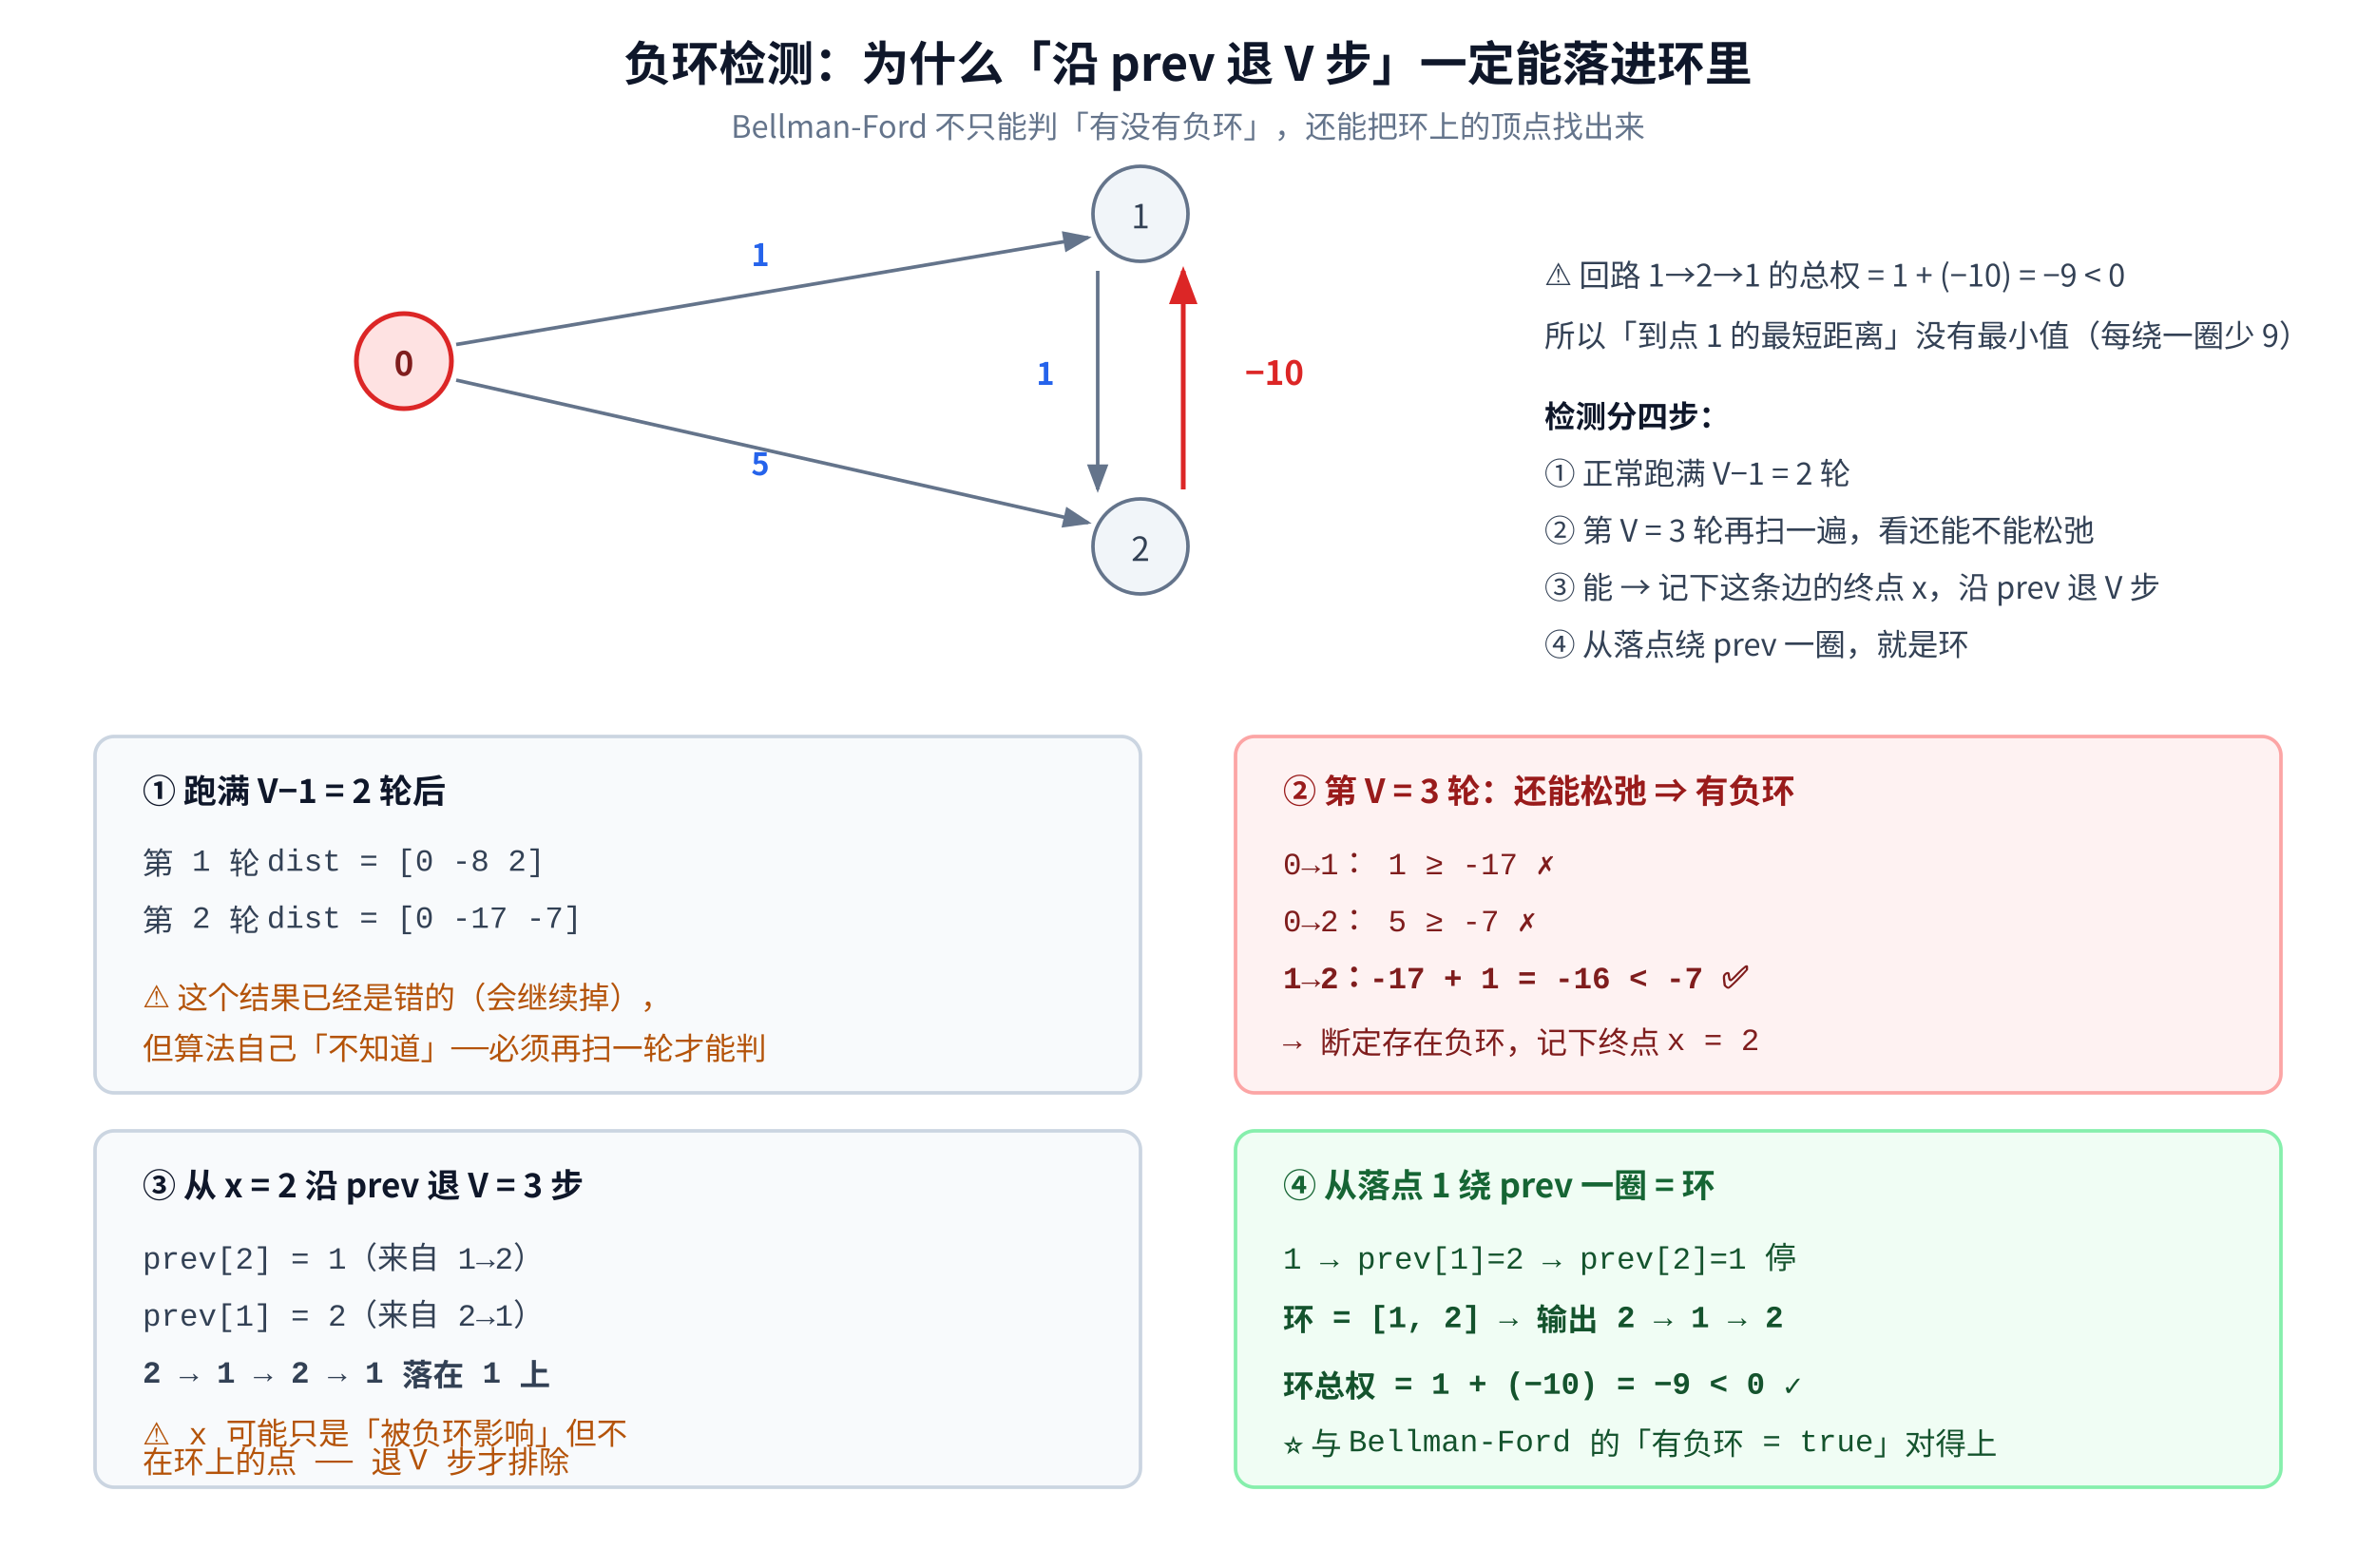
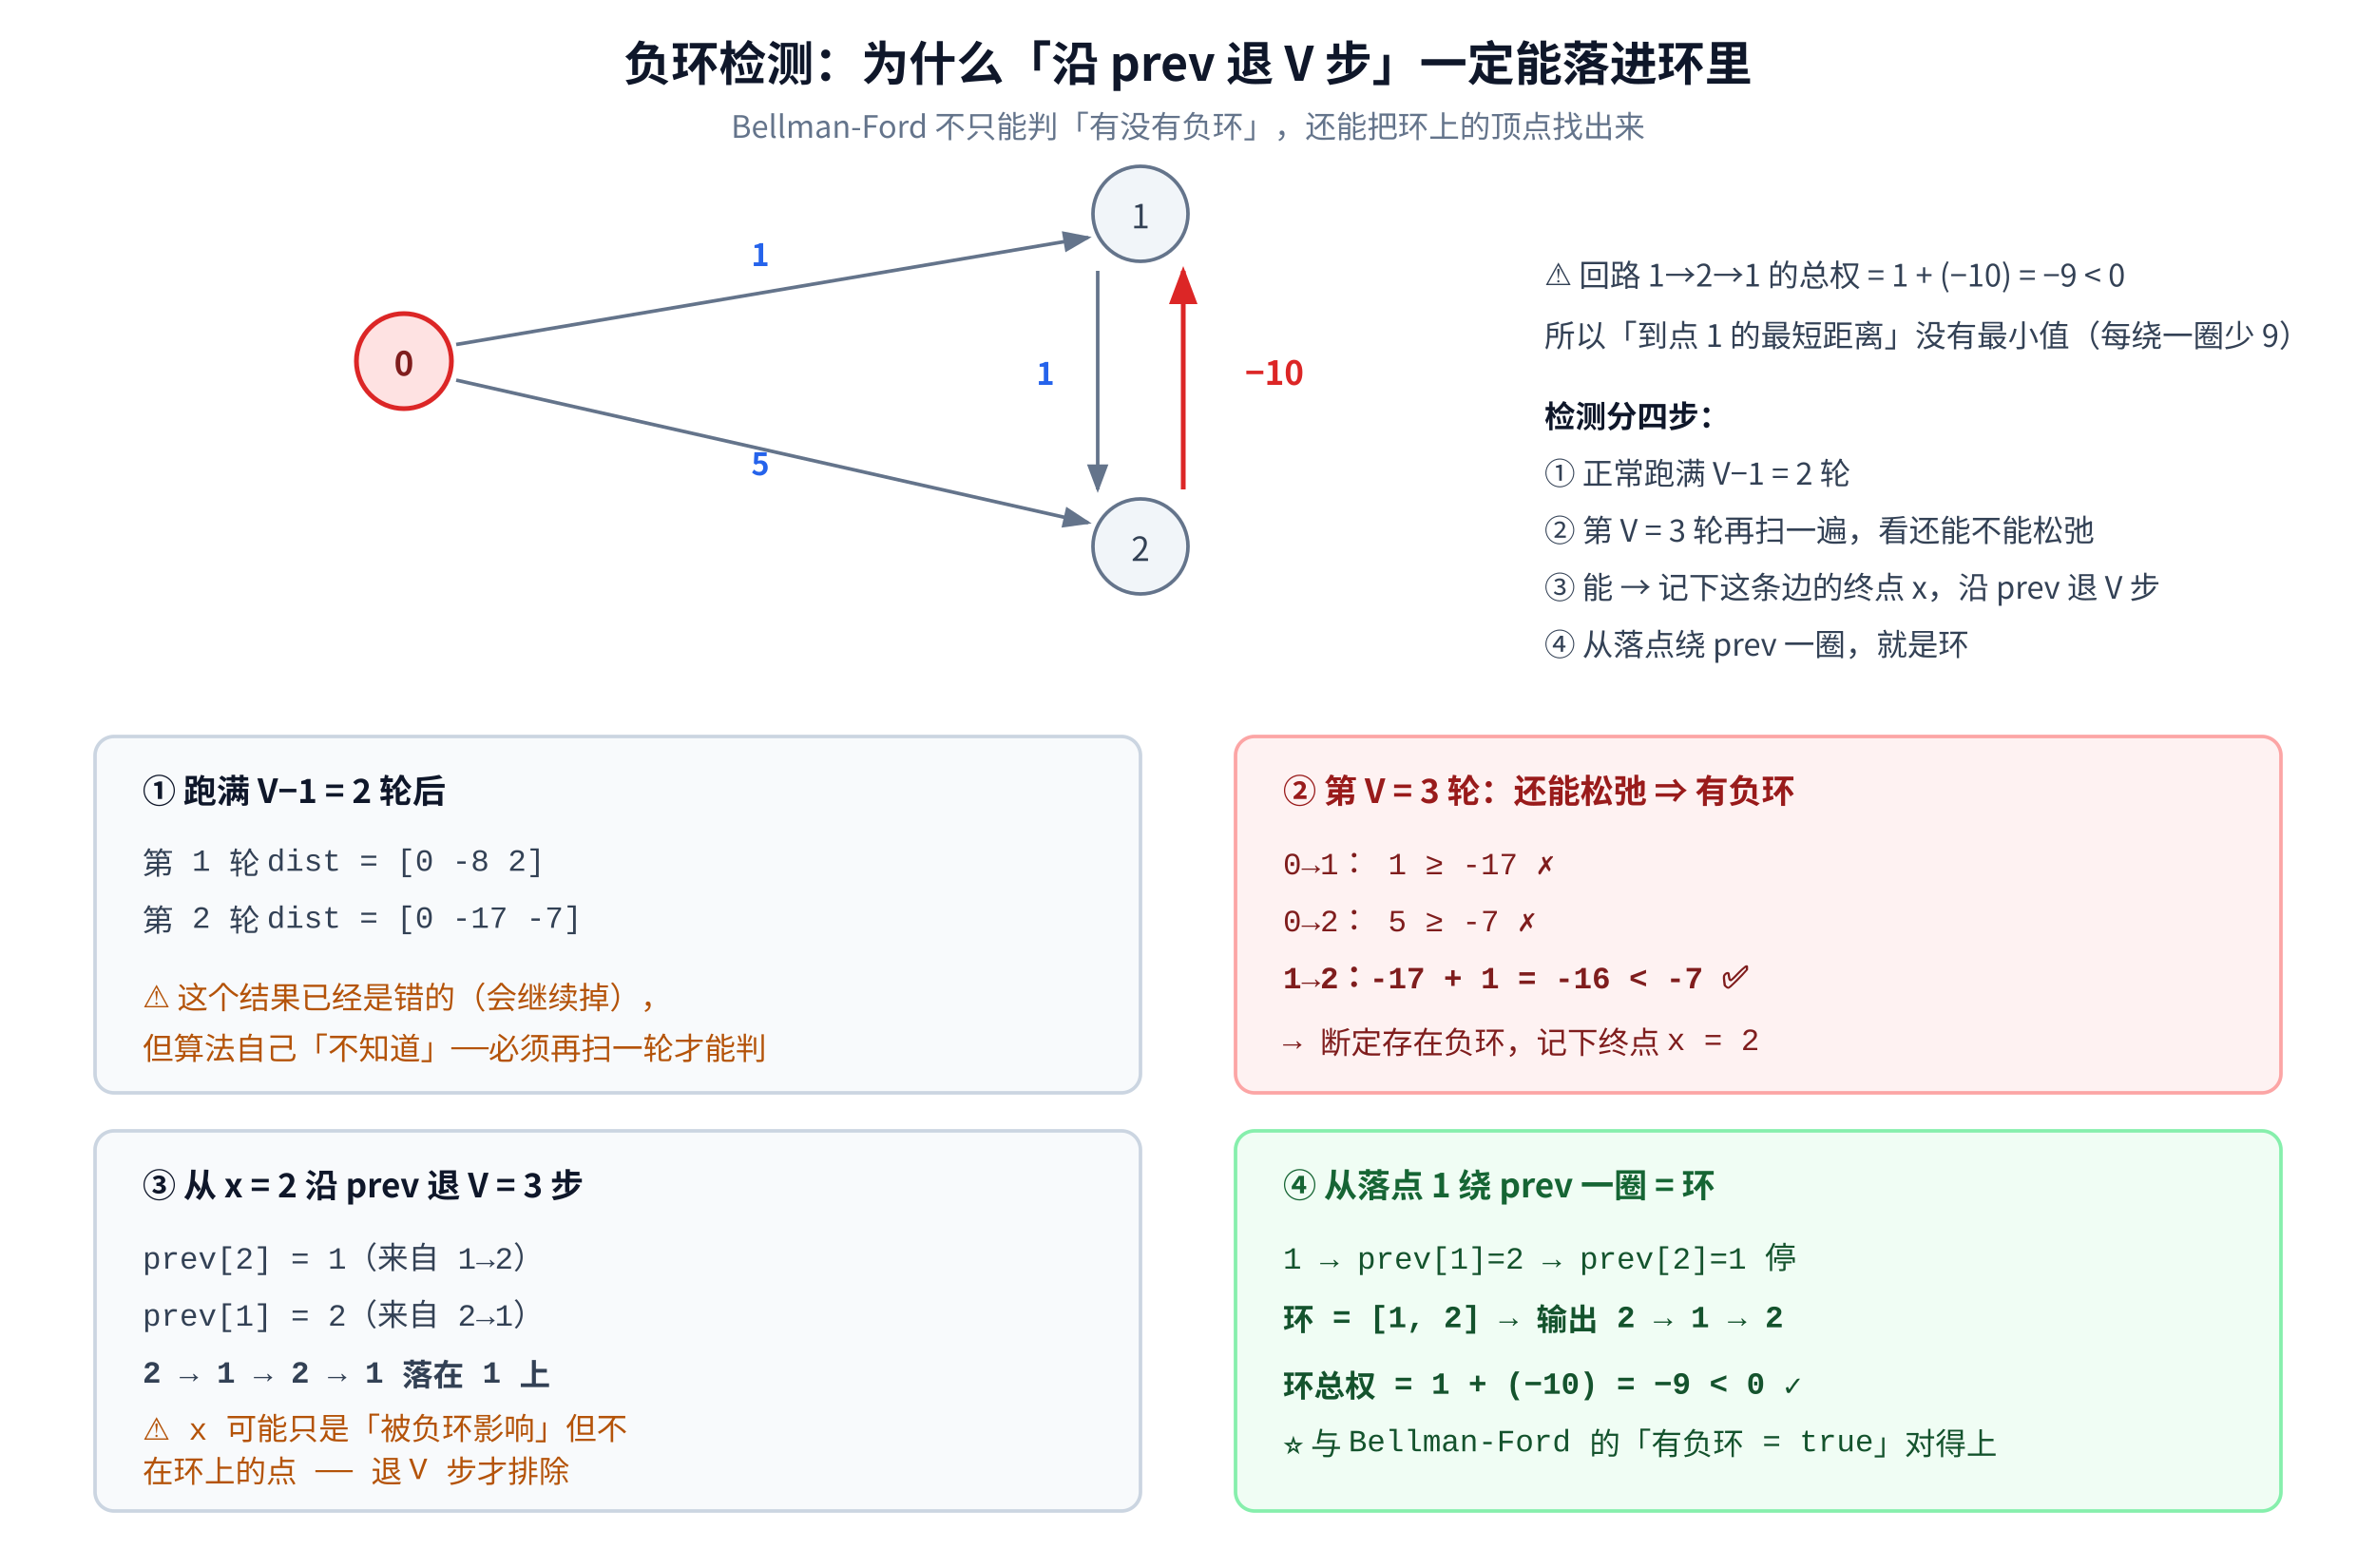
<svg xmlns="http://www.w3.org/2000/svg" viewBox="0 0 1000 660" width="1000" height="660" font-family="Microsoft YaHei, PingFang SC, Noto Sans CJK SC, sans-serif">
  <rect x="0" y="0" width="1000" height="660" fill="#ffffff" />
  <defs>
    <marker id="a2" markerWidth="9" markerHeight="9" refX="7" refY="3" orient="auto">
      <path d="M0,0 L0,6 L8,3 z" fill="#64748b" />
    </marker>
    <marker id="a3" markerWidth="9" markerHeight="9" refX="7" refY="3" orient="auto">
      <path d="M0,0 L0,6 L8,3 z" fill="#dc2626" />
    </marker>
  </defs>
  <text x="500" y="34" text-anchor="middle" font-size="20" font-weight="bold" fill="#0f172a">负环检测：为什么「沿 prev 退 V 步」一定能落进环里</text>
  <text x="500" y="58" text-anchor="middle" font-size="13" fill="#64748b">Bellman-Ford 不只能判「有没有负环」，还能把环上的顶点找出来</text>
  <line x1="192" y1="145" x2="458" y2="100" stroke="#64748b" stroke-width="1.5" marker-end="url(#a2)" />
  <line x1="192" y1="160" x2="458" y2="220" stroke="#64748b" stroke-width="1.5" marker-end="url(#a2)" />
  <line x1="462" y1="114" x2="462" y2="206" stroke="#64748b" stroke-width="1.5" marker-end="url(#a2)" />
  <line x1="498" y1="206" x2="498" y2="114" stroke="#dc2626" stroke-width="2" marker-end="url(#a3)" />
  <circle cx="170" cy="152" r="20" fill="#fee2e2" stroke="#dc2626" stroke-width="2" />
  <text x="170" y="152" text-anchor="middle" dominant-baseline="central" font-size="14" font-weight="bold" fill="#7f1d1d">0</text>
  <circle cx="480" cy="90" r="20" fill="#f1f5f9" stroke="#64748b" stroke-width="1.5" />
  <text x="480" y="90" text-anchor="middle" dominant-baseline="central" font-size="14" fill="#334155">1</text>
  <circle cx="480" cy="230" r="20" fill="#f1f5f9" stroke="#64748b" stroke-width="1.5" />
  <text x="480" y="230" text-anchor="middle" dominant-baseline="central" font-size="14" fill="#334155">2</text>
  <text x="320" y="112" text-anchor="middle" font-size="13" font-weight="bold" fill="#2563eb">1</text>
  <text x="320" y="200" text-anchor="middle" font-size="13" font-weight="bold" fill="#2563eb">5</text>
  <text x="440" y="162" text-anchor="middle" font-size="13" font-weight="bold" fill="#2563eb">1</text>
  <text x="524" y="162" text-anchor="start" font-size="14" font-weight="bold" fill="#dc2626">−10</text>
  <text x="650" y="120" font-size="13" fill="#334155">⚠️ 回路 1→2→1 的总权 = 1 + (−10) = −9 &lt; 0</text>
  <text x="650" y="146" font-size="13" fill="#334155">所以「到点 1 的最短距离」没有最小值（每绕一圈少 9）</text>
  <text x="650" y="180" font-size="13" font-weight="bold" fill="#0f172a">检测分四步：</text>
  <text x="650" y="204" font-size="13" fill="#334155">① 正常跑满 V−1 = 2 轮</text>
  <text x="650" y="228" font-size="13" fill="#334155">② 第 V = 3 轮再扫一遍，看还能不能松弛</text>
  <text x="650" y="252" font-size="13" fill="#334155">③ 能 → 记下这条边的终点 x，沿 prev 退 V 步</text>
  <text x="650" y="276" font-size="13" fill="#334155">④ 从落点绕 prev 一圈，就是环</text>
  <rect x="40" y="310" width="440" height="150" rx="8" fill="#f8fafc" stroke="#cbd5e1" stroke-width="1.5" />
  <text x="60" y="338" font-size="14" font-weight="bold" fill="#0f172a">① 跑满 V−1 = 2 轮后</text>
  <g font-family="Consolas, Courier New, monospace" font-size="13" fill="#334155">
    <text x="60" y="368">第 1 轮  dist = [0 -8 2]</text>
    <text x="60" y="392">第 2 轮  dist = [0 -17 -7]</text>
    <text x="60" y="424" fill="#b45309">⚠️ 这个结果已经是错的（会继续掉），</text>
    <text x="60" y="446" fill="#b45309">   但算法自己「不知道」——必须再扫一轮才能判</text>
  </g>
  <rect x="520" y="310" width="440" height="150" rx="8" fill="#fef2f2" stroke="#fca5a5" stroke-width="1.5" />
  <text x="540" y="338" font-size="14" font-weight="bold" fill="#991b1b">② 第 V = 3 轮：还能松弛 ⇒ 有负环</text>
  <g font-family="Consolas, Courier New, monospace" font-size="13" fill="#7f1d1d">
    <text x="540" y="368">0→1： 1 ≥ -17   ✗</text>
    <text x="540" y="392">0→2： 5 ≥ -7    ✗</text>
    <text x="540" y="416" font-weight="bold">1→2：-17 + 1 = -16 &lt; -7  ✅</text>
    <text x="540" y="442">→ 断定存在负环，记下终点 x = 2</text>
  </g>
-   <rect x="40" y="476" width="440" height="150" rx="8" fill="#f8fafc" stroke="#cbd5e1" stroke-width="1.5" />
+   <rect x="40" y="476" width="440" height="160" rx="8" fill="#f8fafc" stroke="#cbd5e1" stroke-width="1.5" />
  <text x="60" y="504" font-size="14" font-weight="bold" fill="#0f172a">③ 从 x = 2 沿 prev 退 V = 3 步</text>
  <g font-family="Consolas, Courier New, monospace" font-size="13" fill="#334155">
    <text x="60" y="534">prev[2] = 1（来自 1→2）</text>
    <text x="60" y="558">prev[1] = 2（来自 2→1）</text>
    <text x="60" y="582" font-weight="bold">2 → 1 → 2 → 1    落在 1 上</text>
-     <text x="60" y="608" fill="#b45309">⚠️ x 可能只是「被负环影响」但不</text>
-     <text x="60" y="620" fill="#b45309">   在环上的点 —— 退 V 步才排除</text>
+     <text x="60" y="606" fill="#b45309">⚠️ x 可能只是「被负环影响」但不</text>
+     <text x="60" y="624" fill="#b45309">   在环上的点 —— 退 V 步才排除</text>
  </g>
-   <rect x="520" y="476" width="440" height="150" rx="8" fill="#f0fdf4" stroke="#86efac" stroke-width="1.5" />
+   <rect x="520" y="476" width="440" height="160" rx="8" fill="#f0fdf4" stroke="#86efac" stroke-width="1.5" />
  <text x="540" y="504" font-size="14" font-weight="bold" fill="#166534">④ 从落点 1 绕 prev 一圈 = 环</text>
  <g font-family="Consolas, Courier New, monospace" font-size="13" fill="#14532d">
    <text x="540" y="534">1 → prev[1]=2 → prev[2]=1 停</text>
    <text x="540" y="560" font-weight="bold">环 = [1, 2] → 输出 2 → 1 → 2</text>
    <text x="540" y="588" font-weight="bold">环总权 = 1 + (−10) = −9 &lt; 0 ✓</text>
    <text x="540" y="612">⭐ 与 Bellman-Ford 的「有负环 = true」对得上</text>
  </g>
</svg>
